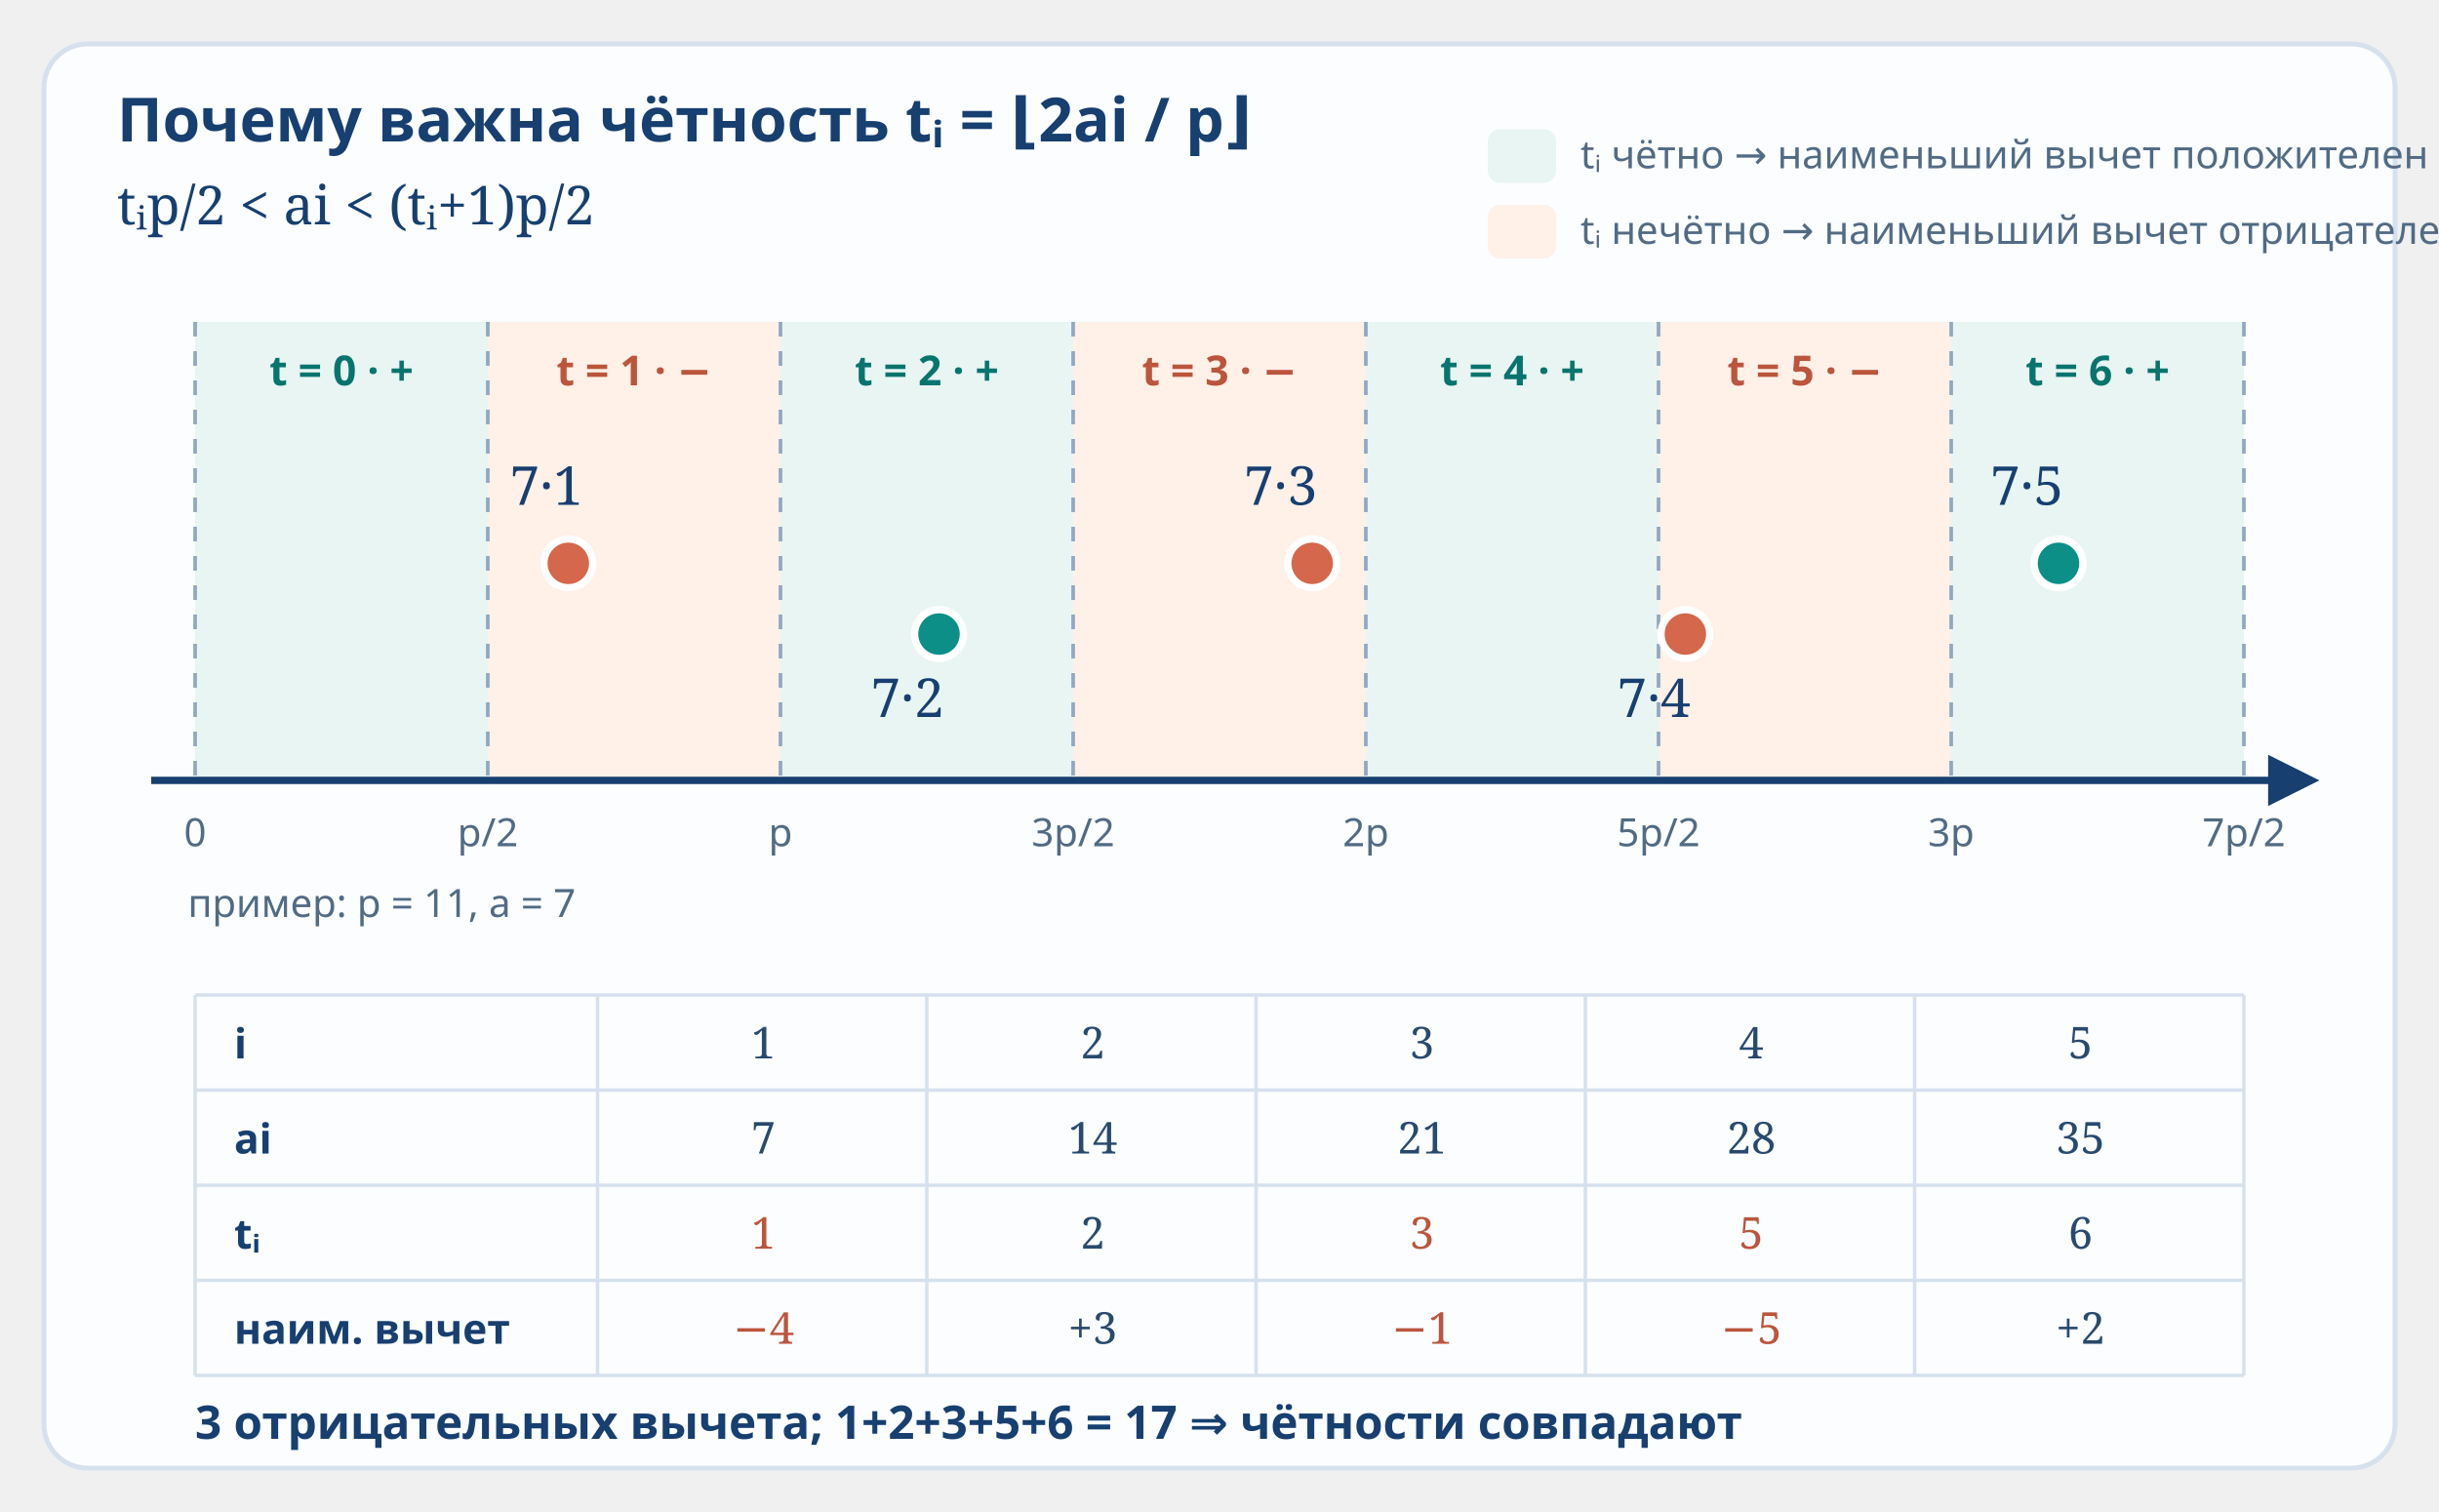
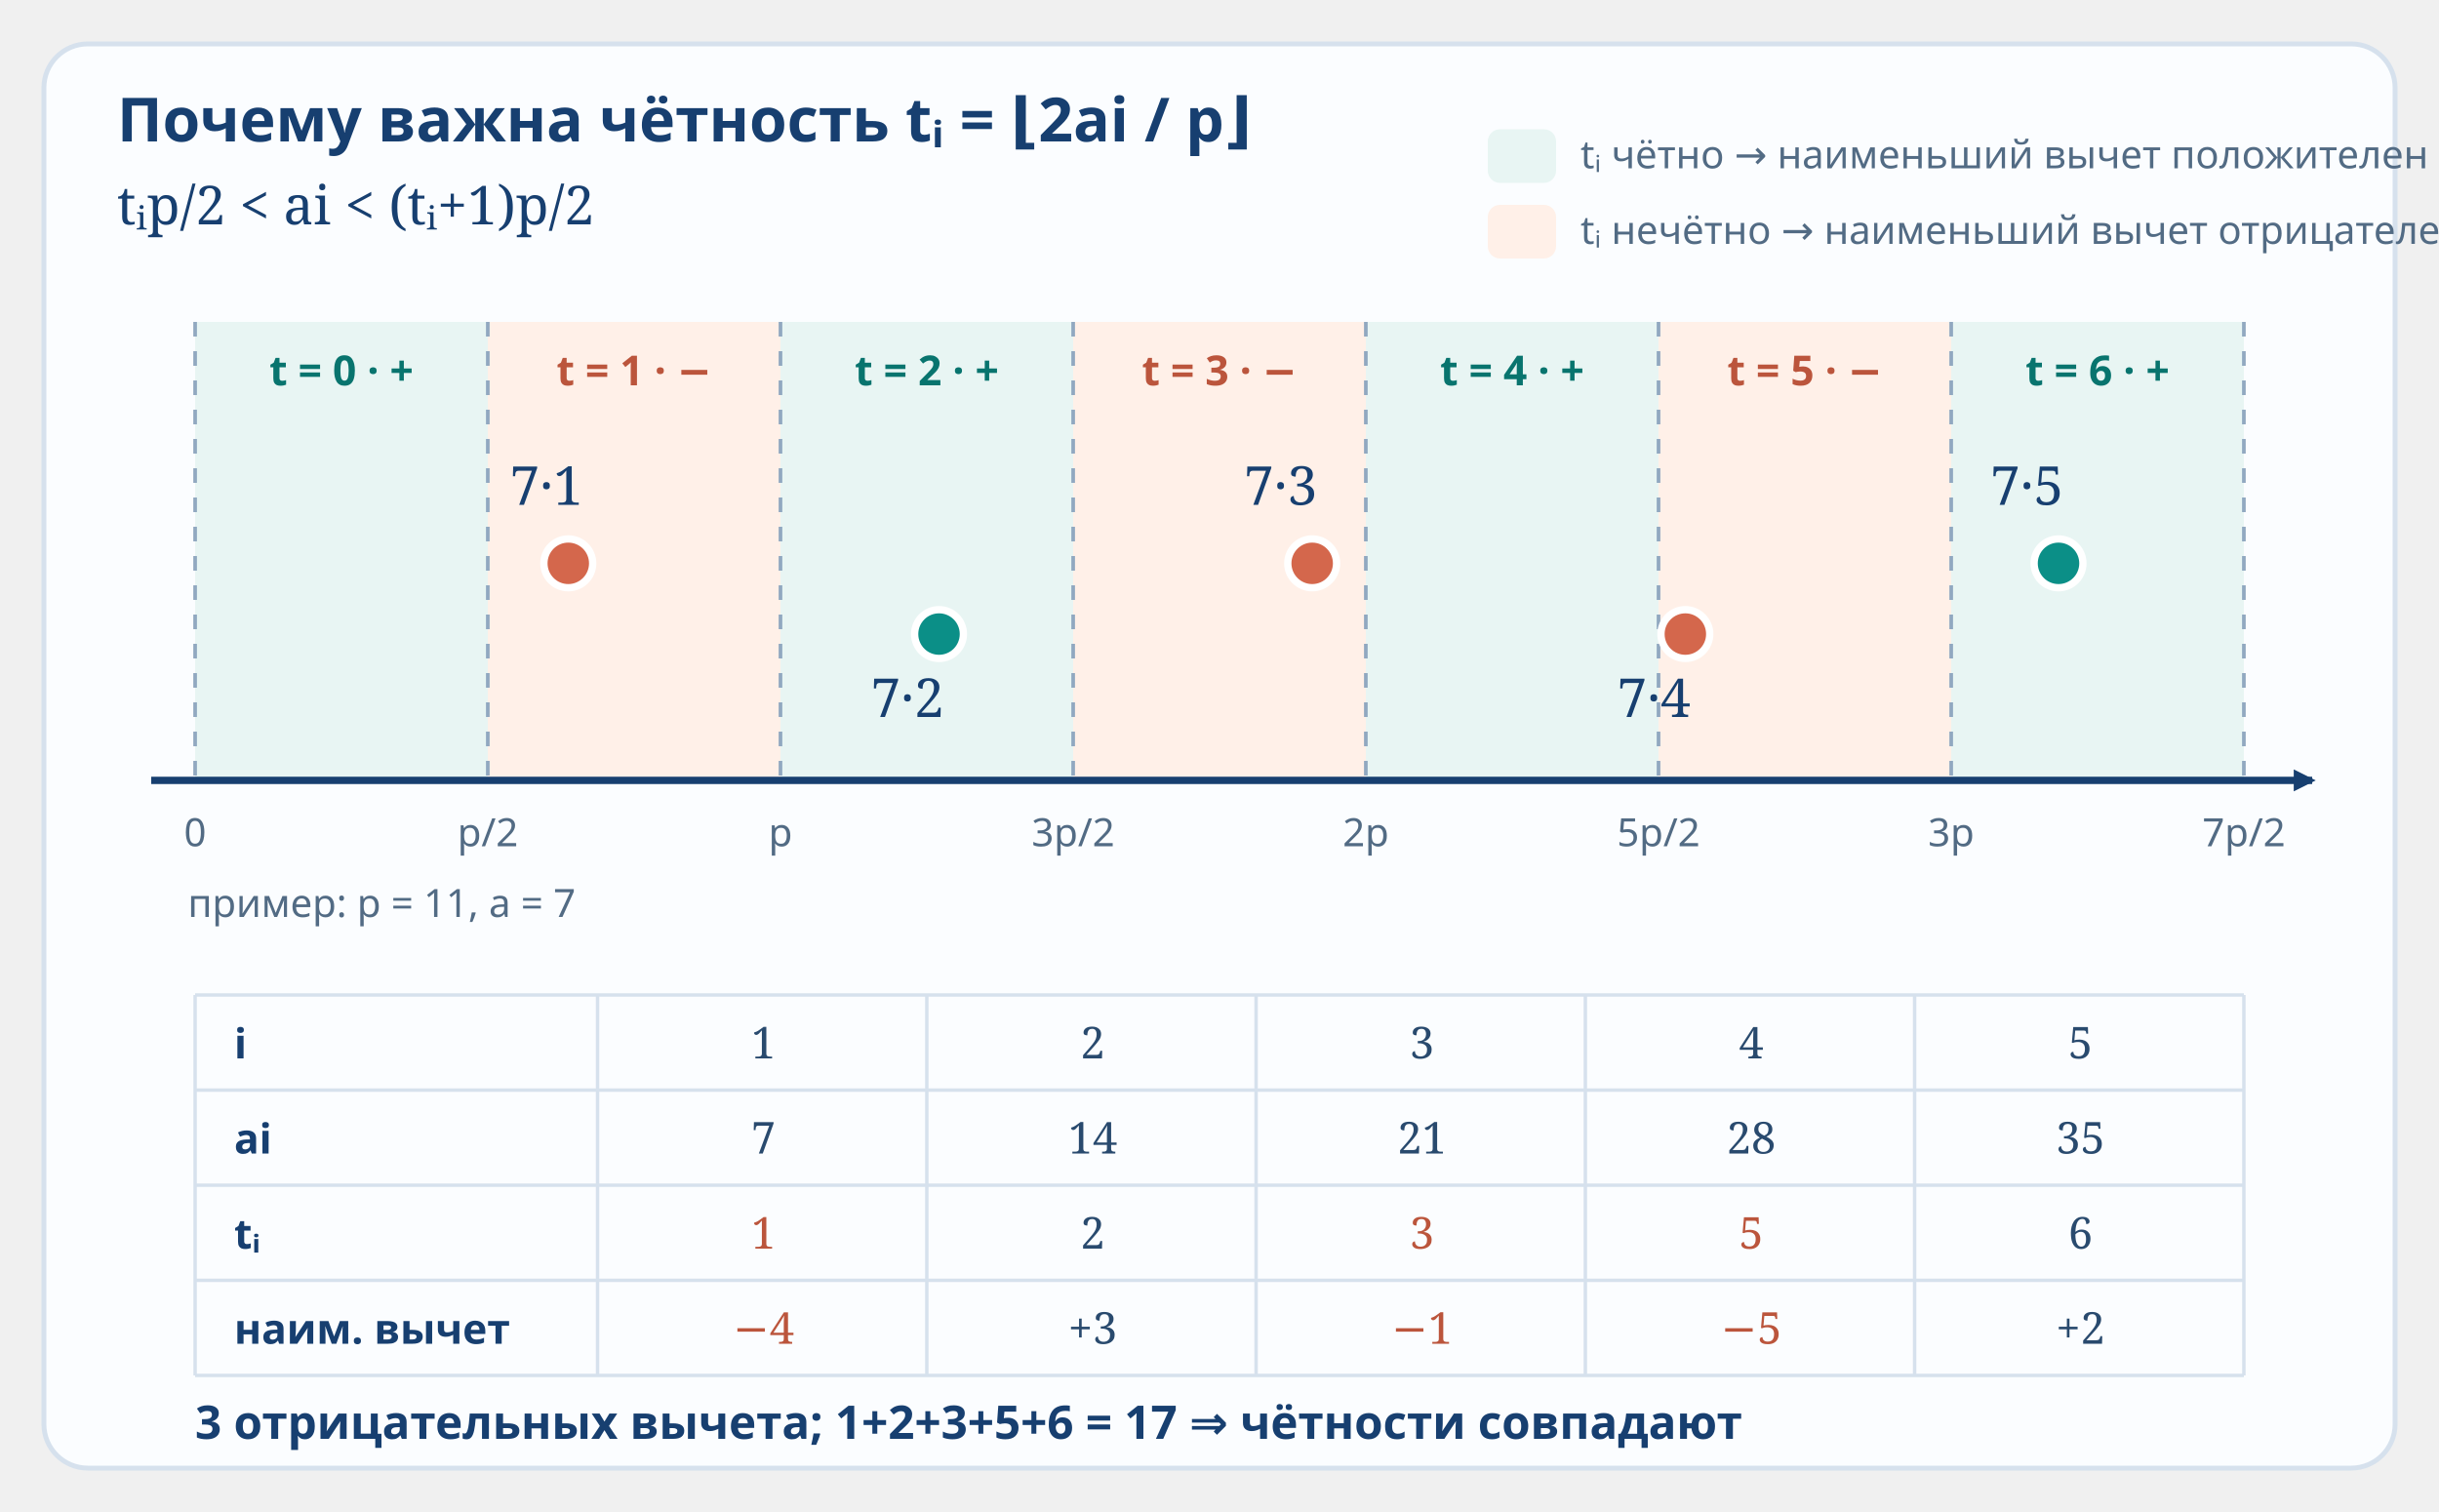
<svg xmlns="http://www.w3.org/2000/svg" viewBox="0 0 1000 620" role="img" aria-labelledby="title desc">
  <defs>
-     <marker id="arrow" viewBox="0 0 10 10" refX="8.6" refY="5" markerWidth="7" markerHeight="7" orient="auto">
+     <marker id="arrow" viewBox="0 0 10 10" refX="8.4" refY="5" markerUnits="userSpaceOnUse" markerWidth="9" markerHeight="9" orient="auto">
      <path d="M0 0 10 5 0 10Z" fill="#173f70" />
    </marker>
    <style>
      .frame{fill:#fbfdff;stroke:#d6e1ed;stroke-width:2}
      .even{fill:#e8f5f3}.odd{fill:#fff0e8}
      .boundary{stroke:#91a8c0;stroke-width:1.5;stroke-dasharray:6 6}
      .axis{stroke:#173f70;stroke-width:3;marker-end:url(#arrow)}
      .point-pos{fill:#0b8f87;stroke:#fff;stroke-width:3}.point-neg{fill:#d4674c;stroke:#fff;stroke-width:3}
      .title{font:700 25px system-ui,sans-serif;fill:#173f70}.formula{font:22px Georgia,serif;fill:#173f70}
      .small{font:16px system-ui,sans-serif;fill:#526b84}.band{font:700 17px system-ui,sans-serif;text-anchor:middle}
      .band-even{fill:#08746e}.band-odd{fill:#bb553c}.table-line{stroke:#d6e1ed;stroke-width:1.4}
      .table-head{font:700 17px system-ui,sans-serif;fill:#173f70}.table-text{font:18px Georgia,serif;fill:#294a6e;text-anchor:middle}
      .conclusion{font:700 19px system-ui,sans-serif;fill:#173f70}
    </style>
  </defs>
  <rect class="frame" x="18" y="18" width="964" height="584" rx="18" />
  <text class="title" x="48" y="58">Почему важна чётность  tᵢ = ⌊2ai / p⌋</text>
  <text class="formula" x="48" y="92">tᵢp/2 &lt; ai &lt; (tᵢ+1)p/2</text>
  <g transform="translate(610 72)">
    <rect class="even" x="0" y="-19" width="28" height="22" rx="5" />
    <text class="small" x="38" y="-3">tᵢ чётно  →  наименьший вычет положителен</text>
    <rect class="odd" x="0" y="12" width="28" height="22" rx="5" />
    <text class="small" x="38" y="28">tᵢ нечётно →  наименьший вычет отрицателен</text>
  </g>
  <g>
    <rect class="even" x="80" y="132" width="120" height="188" />
    <rect class="odd" x="200" y="132" width="120" height="188" />
    <rect class="even" x="320" y="132" width="120" height="188" />
    <rect class="odd" x="440" y="132" width="120" height="188" />
    <rect class="even" x="560" y="132" width="120" height="188" />
    <rect class="odd" x="680" y="132" width="120" height="188" />
    <rect class="even" x="800" y="132" width="120" height="188" />
    <path class="boundary" d="M80 132V320M200 132V320M320 132V320M440 132V320M560 132V320M680 132V320M800 132V320M920 132V320" />
  </g>
  <g class="band">
    <text class="band-even" x="140" y="158">t = 0 · +</text>
    <text class="band-odd" x="260" y="158">t = 1 · −</text>
    <text class="band-even" x="380" y="158">t = 2 · +</text>
    <text class="band-odd" x="500" y="158">t = 3 · −</text>
    <text class="band-even" x="620" y="158">t = 4 · +</text>
    <text class="band-odd" x="740" y="158">t = 5 · −</text>
    <text class="band-even" x="860" y="158">t = 6 · +</text>
  </g>
  <g>
    <circle class="point-neg" cx="233" cy="231" r="10" />
    <circle class="point-pos" cx="385" cy="260" r="10" />
    <circle class="point-neg" cx="538" cy="231" r="10" />
    <circle class="point-neg" cx="691" cy="260" r="10" />
    <circle class="point-pos" cx="844" cy="231" r="10" />
    <text class="formula" x="209" y="207">7·1</text>
    <text class="formula" x="357" y="294">7·2</text>
    <text class="formula" x="510" y="207">7·3</text>
    <text class="formula" x="663" y="294">7·4</text>
    <text class="formula" x="816" y="207">7·5</text>
  </g>
  <path class="axis" d="M62 320H948" />
  <g class="small" text-anchor="middle">
    <text x="80" y="347">0</text>
    <text x="200" y="347">p/2</text>
    <text x="320" y="347">p</text>
    <text x="440" y="347">3p/2</text>
    <text x="560" y="347">2p</text>
    <text x="680" y="347">5p/2</text>
    <text x="800" y="347">3p</text>
    <text x="920" y="347">7p/2</text>
  </g>
  <text class="small" x="77" y="376">пример: p = 11, a = 7</text>
  <g>
    <path class="table-line" d="M80 408H920M80 447H920M80 486H920M80 525H920M80 564H920M80 408V564M245 408V564M380 408V564M515 408V564M650 408V564M785 408V564M920 408V564" />
    <text class="table-head" x="96" y="434">i</text>
    <text class="table-head" x="96" y="473">ai</text>
    <text class="table-head" x="96" y="512">tᵢ</text>
    <text class="table-head" x="96" y="551">наим. вычет</text>
    <g class="table-text">
      <text x="313" y="434">1</text>
      <text x="448" y="434">2</text>
      <text x="583" y="434">3</text>
      <text x="718" y="434">4</text>
      <text x="853" y="434">5</text>
      <text x="313" y="473">7</text>
      <text x="448" y="473">14</text>
      <text x="583" y="473">21</text>
      <text x="718" y="473">28</text>
      <text x="853" y="473">35</text>
      <text x="313" y="512" fill="#bb553c">1</text>
      <text x="448" y="512">2</text>
      <text x="583" y="512" fill="#bb553c">3</text>
      <text x="718" y="512" fill="#bb553c">5</text>
      <text x="853" y="512">6</text>
      <text x="313" y="551" fill="#bb553c">−4</text>
      <text x="448" y="551">+3</text>
      <text x="583" y="551" fill="#bb553c">−1</text>
      <text x="718" y="551" fill="#bb553c">−5</text>
      <text x="853" y="551">+2</text>
    </g>
  </g>
  <text class="conclusion" x="80" y="590">3 отрицательных вычета;  1+2+3+5+6 = 17  ⇒  чётности совпадают</text>
</svg>
